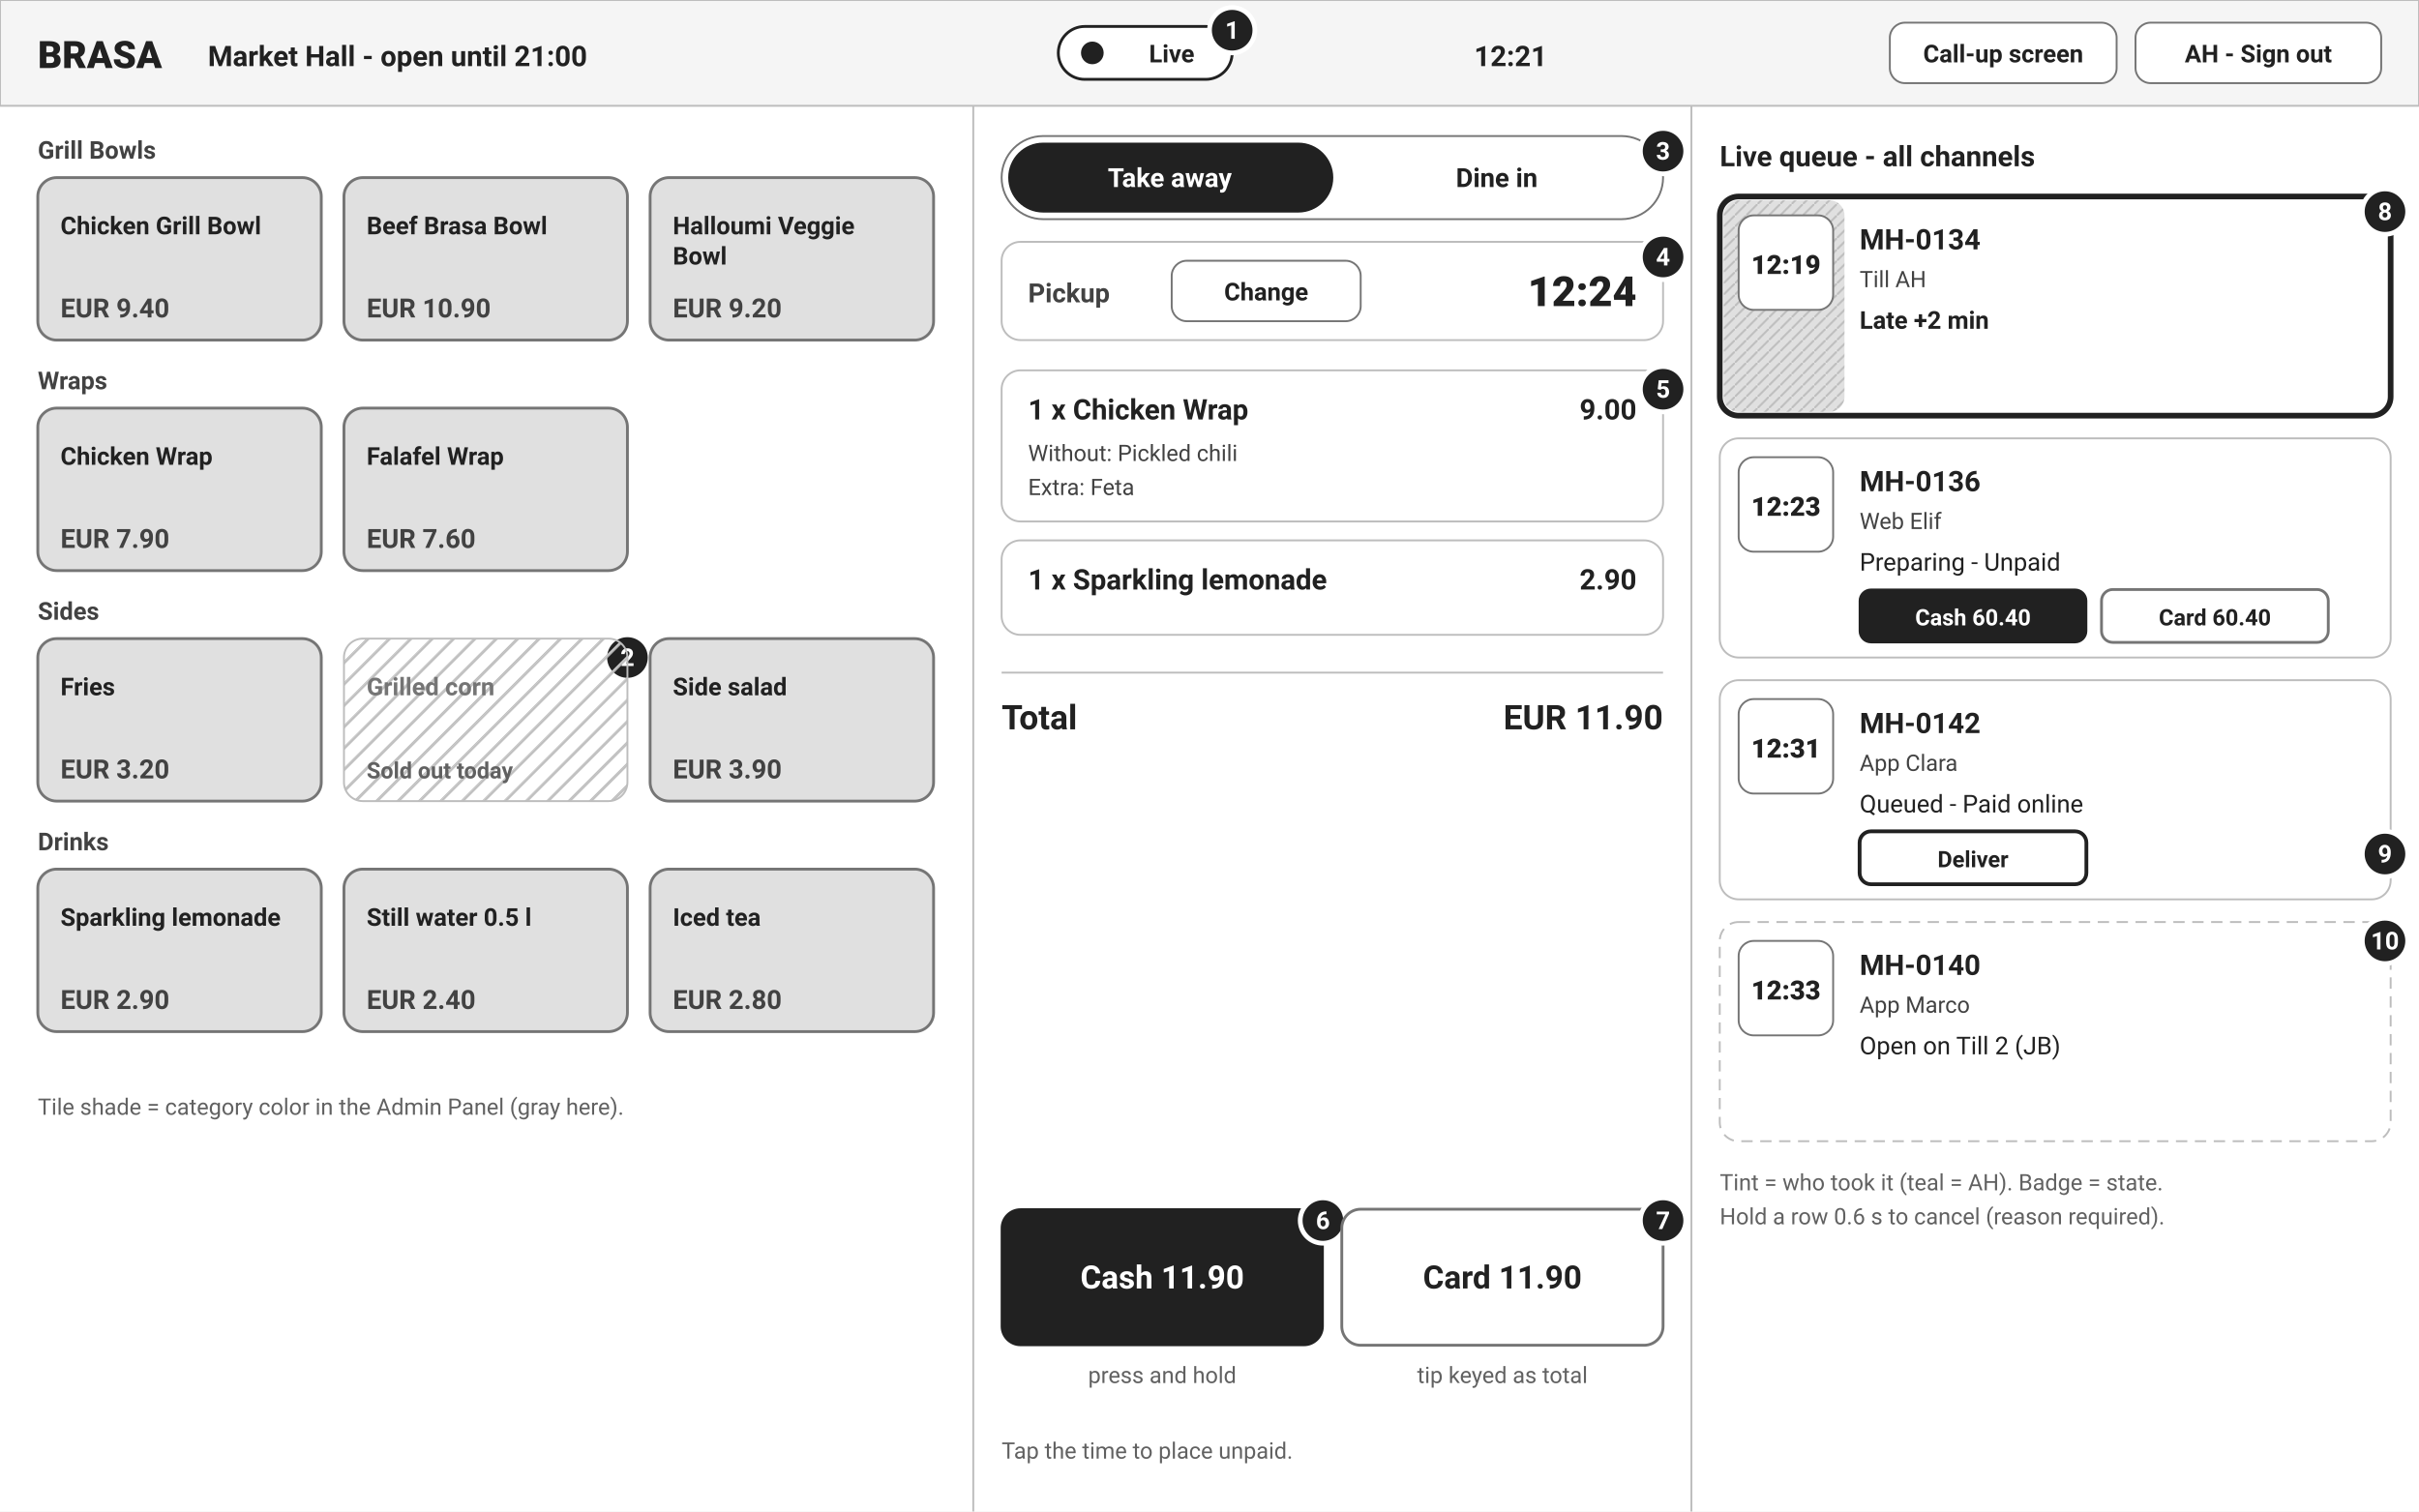
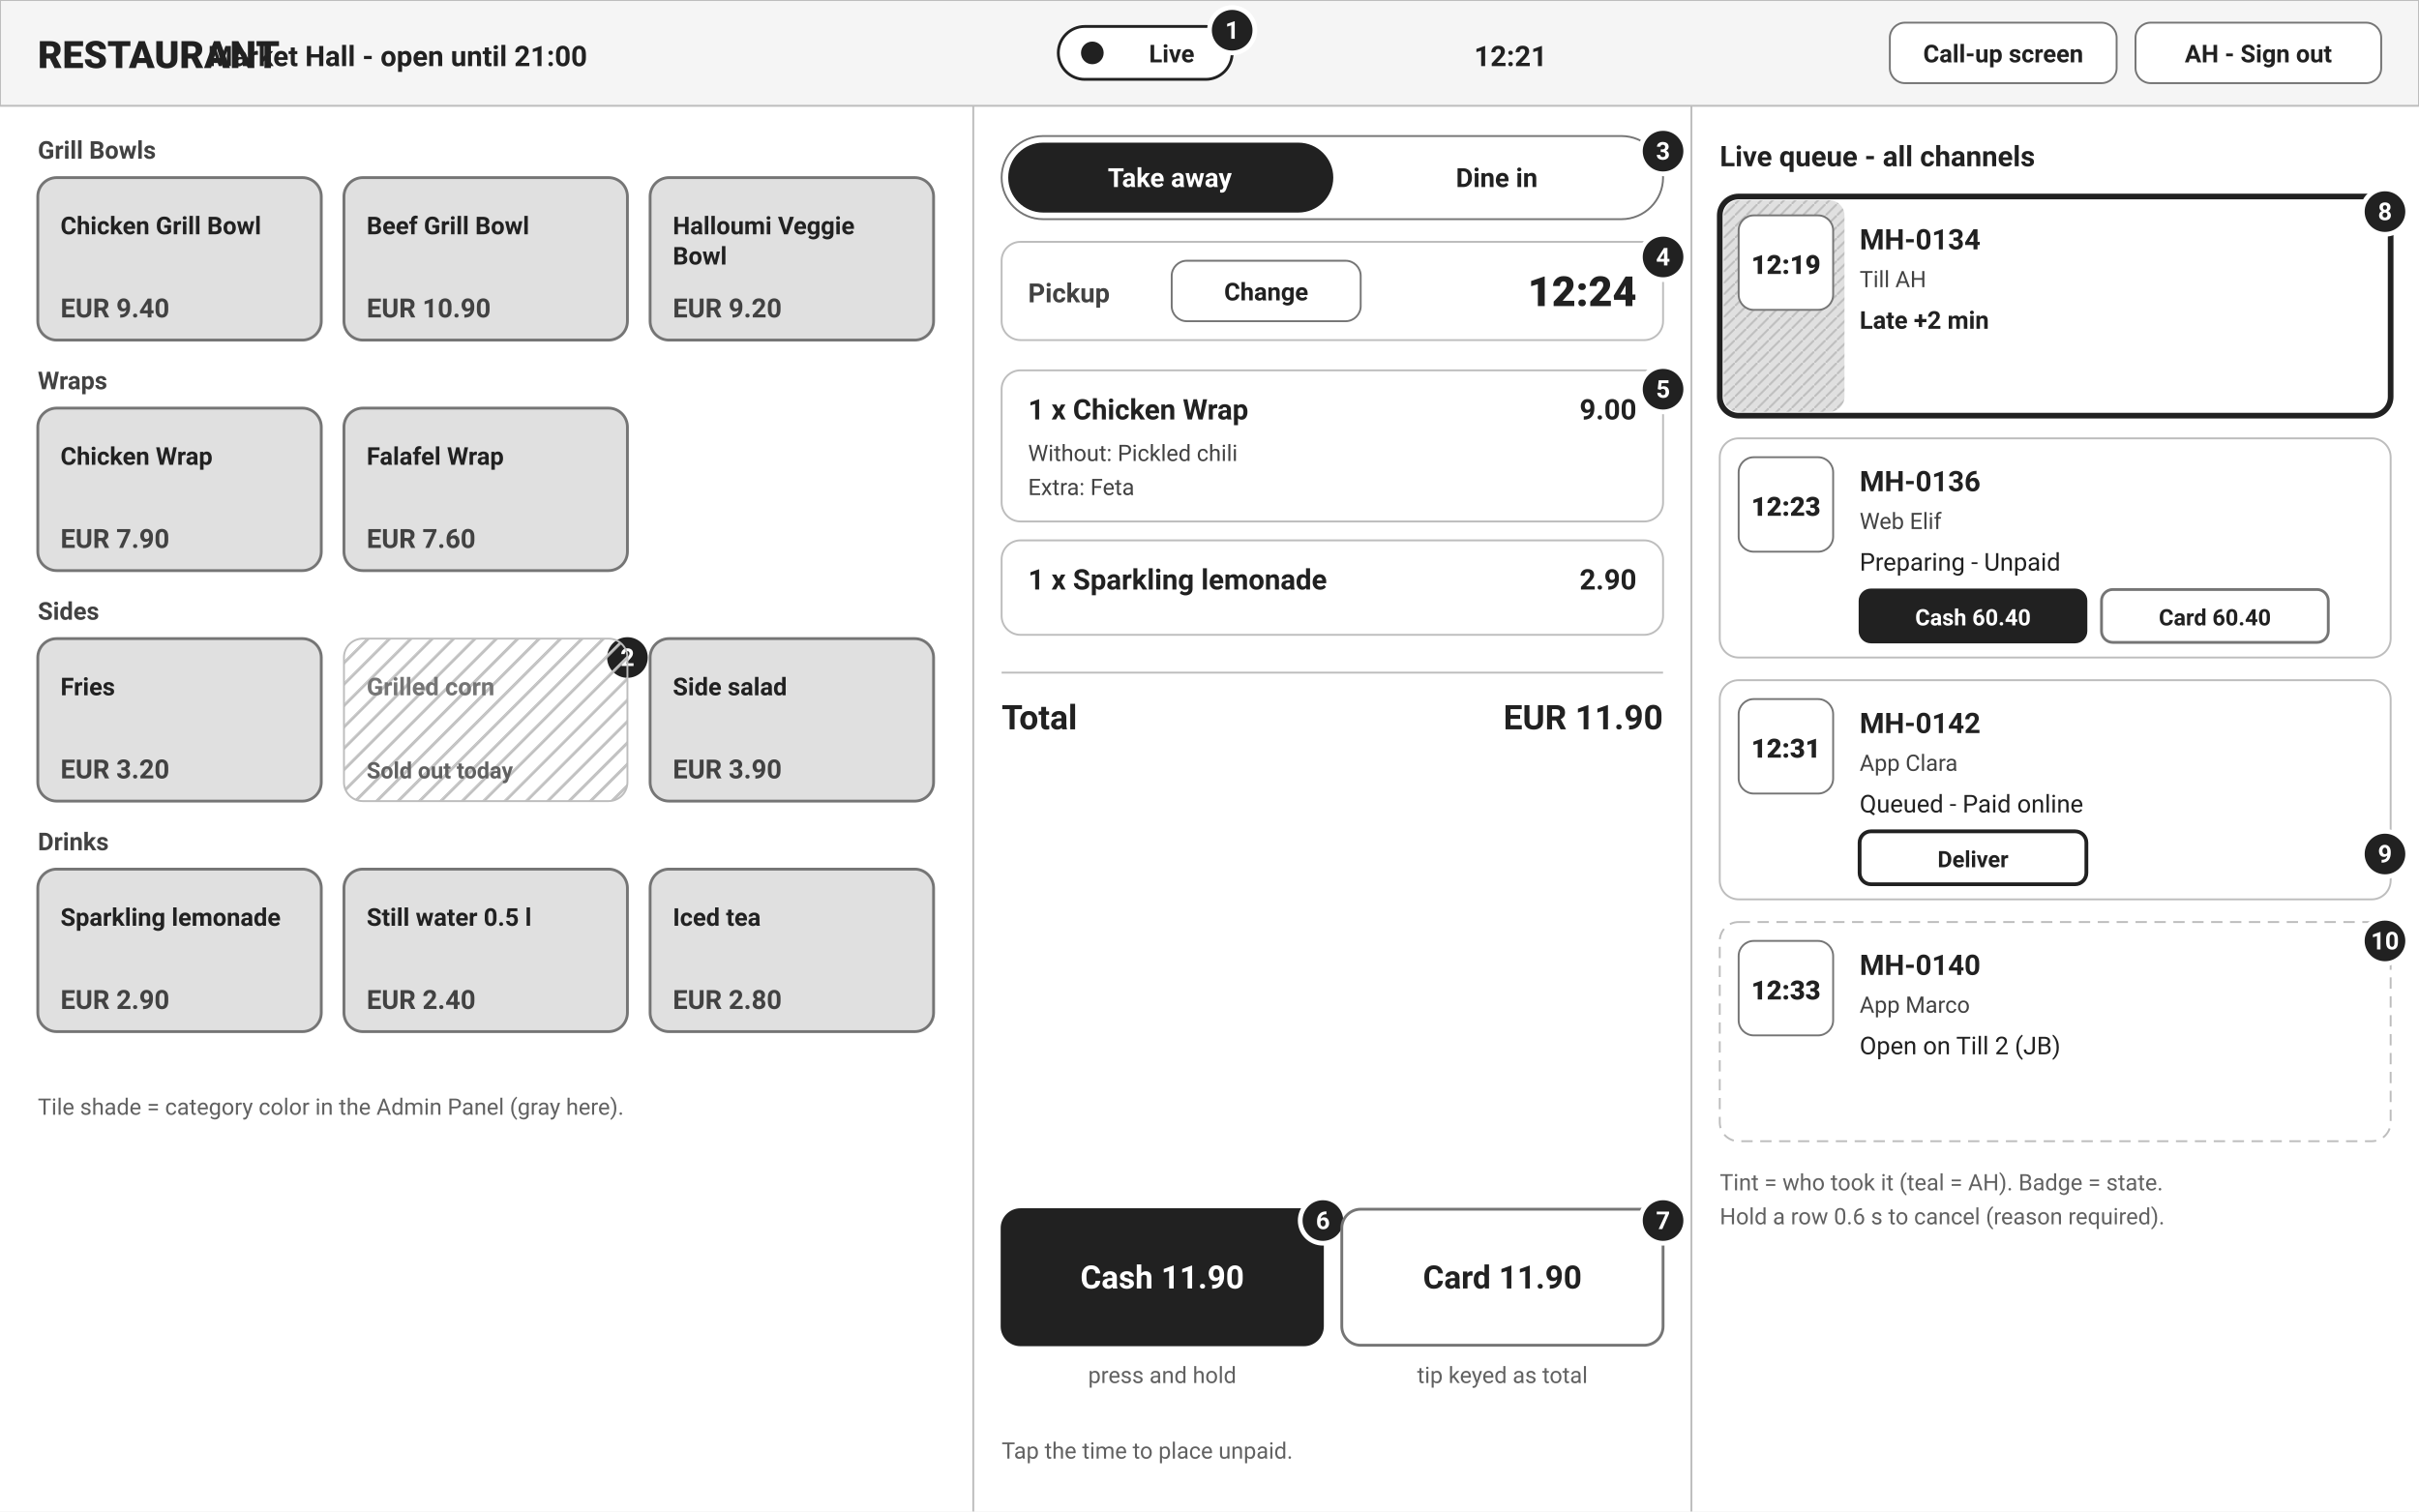
<svg xmlns="http://www.w3.org/2000/svg" width="1280" height="800" viewBox="0 0 1280 800" role="img" aria-labelledby="wf-title wf-desc">
  <defs>
    <pattern id="hatch" width="8" height="8" patternUnits="userSpaceOnUse" patternTransform="rotate(45)">
      <line x1="0" y1="0" x2="0" y2="8" stroke="#bdbdbd" stroke-width="3" />
    </pattern>
    <pattern id="dots" width="8" height="8" patternUnits="userSpaceOnUse">
      <circle cx="4" cy="4" r="1.6" fill="#757575" />
    </pattern>
    <pattern id="tint" width="6" height="6" patternUnits="userSpaceOnUse">
      <rect width="6" height="6" fill="#e0e0e0" />
      <line x1="0" y1="6" x2="6" y2="0" stroke="#bdbdbd" stroke-width="1" />
    </pattern>
  </defs>
  <rect x="0" y="0" width="1280" height="800" fill="#ffffff" />
  <g font-family="system-ui, -apple-system, 'Segoe UI', Roboto, Helvetica, Arial, sans-serif">
    <rect x="0" y="0" width="1280" height="56" rx="0" fill="#f5f5f5" stroke="#bdbdbd" stroke-width="1" />
-     <text x="20" y="36" font-size="20" font-weight="800" fill="#212121" text-anchor="start">BRASA</text>
+     <text x="20" y="36" font-size="20" font-weight="800" fill="#212121" text-anchor="start">RESTAURANT</text>
    <text x="110" y="35" font-size="15" font-weight="600" fill="#212121" text-anchor="start">Market Hall  -  open until 21:00</text>
    <rect x="560" y="14" width="92" height="28" rx="14" fill="#ffffff" stroke="#212121" stroke-width="1.5" />
    <circle cx="578" cy="28" r="6" fill="#212121" />
    <text x="620" y="33" font-size="13" font-weight="700" fill="#212121" text-anchor="middle">Live</text>
    <circle cx="652" cy="16" r="12" fill="#212121" stroke="#ffffff" stroke-width="2.5" />
    <text x="652" y="20.5" font-size="13" font-weight="700" fill="#ffffff" text-anchor="middle">1</text>
    <text x="780" y="35" font-size="15" font-weight="700" fill="#212121" text-anchor="start">12:21</text>
    <rect x="1000" y="12" width="120" height="32" rx="8" fill="#ffffff" stroke="#757575" stroke-width="1" />
    <text x="1060" y="33" font-size="13" font-weight="600" fill="#212121" text-anchor="middle">Call-up screen</text>
    <rect x="1130" y="12" width="130" height="32" rx="8" fill="#ffffff" stroke="#757575" stroke-width="1" />
    <text x="1195" y="33" font-size="13" font-weight="600" fill="#212121" text-anchor="middle">AH  -  Sign out</text>
    <text x="20" y="84" font-size="13" font-weight="700" fill="#424242" text-anchor="start">Grill Bowls</text>
    <rect x="20" y="94" width="150" height="86" rx="10" fill="#e0e0e0" stroke="#757575" stroke-width="1.5" />
    <text x="32" y="124" font-size="13" font-weight="700" fill="#212121" text-anchor="start">Chicken Grill Bowl</text>
    <text x="32" y="168" font-size="14" font-weight="600" fill="#424242" text-anchor="start">EUR 9.40</text>
    <rect x="182" y="94" width="150" height="86" rx="10" fill="#e0e0e0" stroke="#757575" stroke-width="1.5" />
-     <text x="194" y="124" font-size="13" font-weight="700" fill="#212121" text-anchor="start">Beef Brasa Bowl</text>
+     <text x="194" y="124" font-size="13" font-weight="700" fill="#212121" text-anchor="start">Beef Grill Bowl</text>
    <text x="194" y="168" font-size="14" font-weight="600" fill="#424242" text-anchor="start">EUR 10.90</text>
    <rect x="344" y="94" width="150" height="86" rx="10" fill="#e0e0e0" stroke="#757575" stroke-width="1.5" />
    <text x="356" y="124" font-size="13" font-weight="700" fill="#212121" text-anchor="start">Halloumi Veggie</text>
    <text x="356" y="140" font-size="13" font-weight="700" fill="#212121" text-anchor="start">Bowl</text>
    <text x="356" y="168" font-size="14" font-weight="600" fill="#424242" text-anchor="start">EUR 9.20</text>
    <circle cx="332" cy="348" r="12" fill="#212121" stroke="#ffffff" stroke-width="2.5" />
    <text x="332" y="352.5" font-size="13" font-weight="700" fill="#ffffff" text-anchor="middle">2</text>
    <text x="20" y="206" font-size="13" font-weight="700" fill="#424242" text-anchor="start">Wraps</text>
    <rect x="20" y="216" width="150" height="86" rx="10" fill="#e0e0e0" stroke="#757575" stroke-width="1.5" />
    <text x="32" y="246" font-size="13" font-weight="700" fill="#212121" text-anchor="start">Chicken Wrap</text>
    <text x="32" y="290" font-size="14" font-weight="600" fill="#424242" text-anchor="start">EUR 7.90</text>
    <rect x="182" y="216" width="150" height="86" rx="10" fill="#e0e0e0" stroke="#757575" stroke-width="1.5" />
    <text x="194" y="246" font-size="13" font-weight="700" fill="#212121" text-anchor="start">Falafel Wrap</text>
    <text x="194" y="290" font-size="14" font-weight="600" fill="#424242" text-anchor="start">EUR 7.60</text>
    <text x="20" y="328" font-size="13" font-weight="700" fill="#424242" text-anchor="start">Sides</text>
    <rect x="20" y="338" width="150" height="86" rx="10" fill="#e0e0e0" stroke="#757575" stroke-width="1.5" />
    <text x="32" y="368" font-size="13" font-weight="700" fill="#212121" text-anchor="start">Fries</text>
    <text x="32" y="412" font-size="14" font-weight="600" fill="#424242" text-anchor="start">EUR 3.20</text>
    <rect x="182" y="338" width="150" height="86" rx="10" fill="url(#hatch)" stroke="#bdbdbd" stroke-width="1" />
    <text x="194" y="368" font-size="13" font-weight="600" fill="#757575" text-anchor="start">Grilled corn</text>
    <text x="194" y="412" font-size="12" font-weight="700" fill="#616161" text-anchor="start">Sold out today</text>
    <rect x="344" y="338" width="150" height="86" rx="10" fill="#e0e0e0" stroke="#757575" stroke-width="1.5" />
    <text x="356" y="368" font-size="13" font-weight="700" fill="#212121" text-anchor="start">Side salad</text>
    <text x="356" y="412" font-size="14" font-weight="600" fill="#424242" text-anchor="start">EUR 3.90</text>
    <text x="20" y="450" font-size="13" font-weight="700" fill="#424242" text-anchor="start">Drinks</text>
    <rect x="20" y="460" width="150" height="86" rx="10" fill="#e0e0e0" stroke="#757575" stroke-width="1.5" />
    <text x="32" y="490" font-size="13" font-weight="700" fill="#212121" text-anchor="start">Sparkling lemonade</text>
    <text x="32" y="534" font-size="14" font-weight="600" fill="#424242" text-anchor="start">EUR 2.90</text>
    <rect x="182" y="460" width="150" height="86" rx="10" fill="#e0e0e0" stroke="#757575" stroke-width="1.5" />
    <text x="194" y="490" font-size="13" font-weight="700" fill="#212121" text-anchor="start">Still water 0.5 l</text>
    <text x="194" y="534" font-size="14" font-weight="600" fill="#424242" text-anchor="start">EUR 2.40</text>
    <rect x="344" y="460" width="150" height="86" rx="10" fill="#e0e0e0" stroke="#757575" stroke-width="1.5" />
    <text x="356" y="490" font-size="13" font-weight="700" fill="#212121" text-anchor="start">Iced tea</text>
    <text x="356" y="534" font-size="14" font-weight="600" fill="#424242" text-anchor="start">EUR 2.80</text>
    <text x="20" y="590" font-size="12" font-weight="400" fill="#616161" text-anchor="start">Tile shade = category color in the Admin Panel (gray here).</text>
    <line x1="515" y1="56" x2="515" y2="800" stroke="#bdbdbd" stroke-width="1" />
    <rect x="530" y="72" width="350" height="44" rx="22" fill="#ffffff" stroke="#757575" stroke-width="1" />
    <rect x="534" y="76" width="171" height="36" rx="18" fill="#212121" stroke="#212121" stroke-width="1" />
    <text x="619" y="99" font-size="14" font-weight="700" fill="#ffffff" text-anchor="middle">Take away</text>
    <text x="792" y="99" font-size="14" font-weight="600" fill="#212121" text-anchor="middle">Dine in</text>
    <circle cx="880" cy="80" r="12" fill="#212121" stroke="#ffffff" stroke-width="2.5" />
    <text x="880" y="84.5" font-size="13" font-weight="700" fill="#ffffff" text-anchor="middle">3</text>
    <rect x="530" y="128" width="350" height="52" rx="10" fill="#ffffff" stroke="#bdbdbd" stroke-width="1" />
    <text x="544" y="160" font-size="14" font-weight="600" fill="#424242" text-anchor="start">Pickup</text>
    <rect x="620" y="138" width="100" height="32" rx="8" fill="#ffffff" stroke="#757575" stroke-width="1" />
    <text x="670" y="159" font-size="13" font-weight="600" fill="#212121" text-anchor="middle">Change</text>
    <text x="866" y="162" font-size="22" font-weight="800" fill="#212121" text-anchor="end">12:24</text>
    <circle cx="880" cy="136" r="12" fill="#212121" stroke="#ffffff" stroke-width="2.5" />
    <text x="880" y="140.5" font-size="13" font-weight="700" fill="#ffffff" text-anchor="middle">4</text>
    <rect x="530" y="196" width="350" height="80" rx="10" fill="#ffffff" stroke="#bdbdbd" stroke-width="1" />
    <text x="544" y="222" font-size="15" font-weight="700" fill="#212121" text-anchor="start">1 x Chicken Wrap</text>
    <text x="866" y="222" font-size="15" font-weight="700" fill="#212121" text-anchor="end">9.00</text>
    <text x="544" y="244" font-size="12" font-weight="400" fill="#424242" text-anchor="start">Without: Pickled chili</text>
    <text x="544" y="262" font-size="12" font-weight="400" fill="#424242" text-anchor="start">Extra: Feta</text>
    <rect x="530" y="286" width="350" height="50" rx="10" fill="#ffffff" stroke="#bdbdbd" stroke-width="1" />
    <text x="544" y="312" font-size="15" font-weight="700" fill="#212121" text-anchor="start">1 x Sparkling lemonade</text>
    <text x="866" y="312" font-size="15" font-weight="700" fill="#212121" text-anchor="end">2.90</text>
    <circle cx="880" cy="206" r="12" fill="#212121" stroke="#ffffff" stroke-width="2.5" />
    <text x="880" y="210.5" font-size="13" font-weight="700" fill="#ffffff" text-anchor="middle">5</text>
    <line x1="530" y1="356" x2="880" y2="356" stroke="#bdbdbd" stroke-width="1" />
    <text x="530" y="386" font-size="18" font-weight="700" fill="#212121" text-anchor="start">Total</text>
    <text x="880" y="386" font-size="18" font-weight="700" fill="#212121" text-anchor="end">EUR 11.90</text>
    <rect x="530" y="640" width="170" height="72" rx="10" fill="#212121" stroke="#212121" stroke-width="1" />
    <text x="615.0" y="681.95" font-size="17" font-weight="700" fill="#ffffff" text-anchor="middle">Cash 11.90</text>
    <text x="615" y="732" font-size="12" font-weight="400" fill="#616161" text-anchor="middle">press and hold</text>
    <circle cx="700" cy="646" r="12" fill="#212121" stroke="#ffffff" stroke-width="2.5" />
    <text x="700" y="650.5" font-size="13" font-weight="700" fill="#ffffff" text-anchor="middle">6</text>
    <rect x="710" y="640" width="170" height="72" rx="10" fill="#ffffff" stroke="#757575" stroke-width="1.5" />
    <text x="795.0" y="681.95" font-size="17" font-weight="600" fill="#212121" text-anchor="middle">Card 11.90</text>
    <text x="795" y="732" font-size="12" font-weight="400" fill="#616161" text-anchor="middle">tip keyed as total</text>
    <circle cx="880" cy="646" r="12" fill="#212121" stroke="#ffffff" stroke-width="2.5" />
    <text x="880" y="650.5" font-size="13" font-weight="700" fill="#ffffff" text-anchor="middle">7</text>
    <text x="530" y="772" font-size="12" font-weight="400" fill="#616161" text-anchor="start">Tap the time to place unpaid.</text>
    <line x1="895" y1="56" x2="895" y2="800" stroke="#bdbdbd" stroke-width="1" />
    <text x="910" y="88" font-size="15" font-weight="700" fill="#212121" text-anchor="start">Live queue  -  all channels</text>
    <rect x="910" y="104" width="355" height="116" rx="10" fill="#ffffff" stroke="#212121" stroke-width="3" />
    <rect x="912" y="106" width="64" height="112" rx="8" fill="url(#tint)" stroke="none" stroke-width="0" />
    <rect x="920" y="114" width="50" height="50" rx="8" fill="#ffffff" stroke="#757575" stroke-width="1" />
    <text x="945" y="145" font-size="14" font-weight="800" fill="#212121" text-anchor="middle">12:19</text>
    <text x="984" y="132" font-size="15" font-weight="700" fill="#212121" text-anchor="start">MH-0134</text>
    <text x="984" y="152" font-size="12" font-weight="400" fill="#424242" text-anchor="start">Till  AH</text>
    <text x="984" y="174" font-size="13" font-weight="700" fill="#212121" text-anchor="start">Late +2 min</text>
    <rect x="910" y="232" width="355" height="116" rx="10" fill="#ffffff" stroke="#bdbdbd" stroke-width="1" />
    <rect x="920" y="242" width="50" height="50" rx="8" fill="#ffffff" stroke="#757575" stroke-width="1" />
    <text x="945" y="273" font-size="14" font-weight="800" fill="#212121" text-anchor="middle">12:23</text>
    <text x="984" y="260" font-size="15" font-weight="700" fill="#212121" text-anchor="start">MH-0136</text>
    <text x="984" y="280" font-size="12" font-weight="400" fill="#424242" text-anchor="start">Web  Elif</text>
    <text x="984" y="302" font-size="13" font-weight="400" fill="#212121" text-anchor="start">Preparing  -  Unpaid</text>
    <rect x="984" y="312" width="120" height="28" rx="6" fill="#212121" stroke="#212121" stroke-width="1" />
    <text x="1044" y="331" font-size="12" font-weight="700" fill="#ffffff" text-anchor="middle">Cash 60.40</text>
    <rect x="1112" y="312" width="120" height="28" rx="6" fill="#ffffff" stroke="#757575" stroke-width="1.5" />
    <text x="1172" y="331" font-size="12" font-weight="700" fill="#212121" text-anchor="middle">Card 60.40</text>
    <rect x="910" y="360" width="355" height="116" rx="10" fill="#ffffff" stroke="#bdbdbd" stroke-width="1" />
    <rect x="920" y="370" width="50" height="50" rx="8" fill="#ffffff" stroke="#757575" stroke-width="1" />
    <text x="945" y="401" font-size="14" font-weight="800" fill="#212121" text-anchor="middle">12:31</text>
    <text x="984" y="388" font-size="15" font-weight="700" fill="#212121" text-anchor="start">MH-0142</text>
    <text x="984" y="408" font-size="12" font-weight="400" fill="#424242" text-anchor="start">App  Clara</text>
    <text x="984" y="430" font-size="13" font-weight="400" fill="#212121" text-anchor="start">Queued  -  Paid online</text>
    <rect x="984" y="440" width="120" height="28" rx="6" fill="#ffffff" stroke="#212121" stroke-width="2" />
    <text x="1044" y="459" font-size="12" font-weight="700" fill="#212121" text-anchor="middle">Deliver</text>
    <rect x="910" y="488" width="355" height="116" rx="10" fill="#ffffff" stroke="#bdbdbd" stroke-width="1" stroke-dasharray="6 4" />
    <rect x="920" y="498" width="50" height="50" rx="8" fill="#ffffff" stroke="#757575" stroke-width="1" />
    <text x="945" y="529" font-size="14" font-weight="800" fill="#212121" text-anchor="middle">12:33</text>
    <text x="984" y="516" font-size="15" font-weight="700" fill="#212121" text-anchor="start">MH-0140</text>
    <text x="984" y="536" font-size="12" font-weight="400" fill="#424242" text-anchor="start">App  Marco</text>
    <text x="984" y="558" font-size="13" font-weight="400" fill="#212121" text-anchor="start">Open on Till 2 (JB)</text>
    <circle cx="1262" cy="112" r="12" fill="#212121" stroke="#ffffff" stroke-width="2.5" />
    <text x="1262" y="116.5" font-size="13" font-weight="700" fill="#ffffff" text-anchor="middle">8</text>
    <circle cx="1262" cy="452" r="12" fill="#212121" stroke="#ffffff" stroke-width="2.5" />
    <text x="1262" y="456.5" font-size="13" font-weight="700" fill="#ffffff" text-anchor="middle">9</text>
    <circle cx="1262" cy="498" r="12" fill="#212121" stroke="#ffffff" stroke-width="2.5" />
    <text x="1262" y="502.5" font-size="13" font-weight="700" fill="#ffffff" text-anchor="middle">10</text>
    <text x="910" y="630" font-size="12" font-weight="400" fill="#616161" text-anchor="start">Tint = who took it (teal = AH). Badge = state.</text>
    <text x="910" y="648" font-size="12" font-weight="400" fill="#616161" text-anchor="start">Hold a row 0.6 s to cancel (reason required).</text>
  </g>
</svg>
